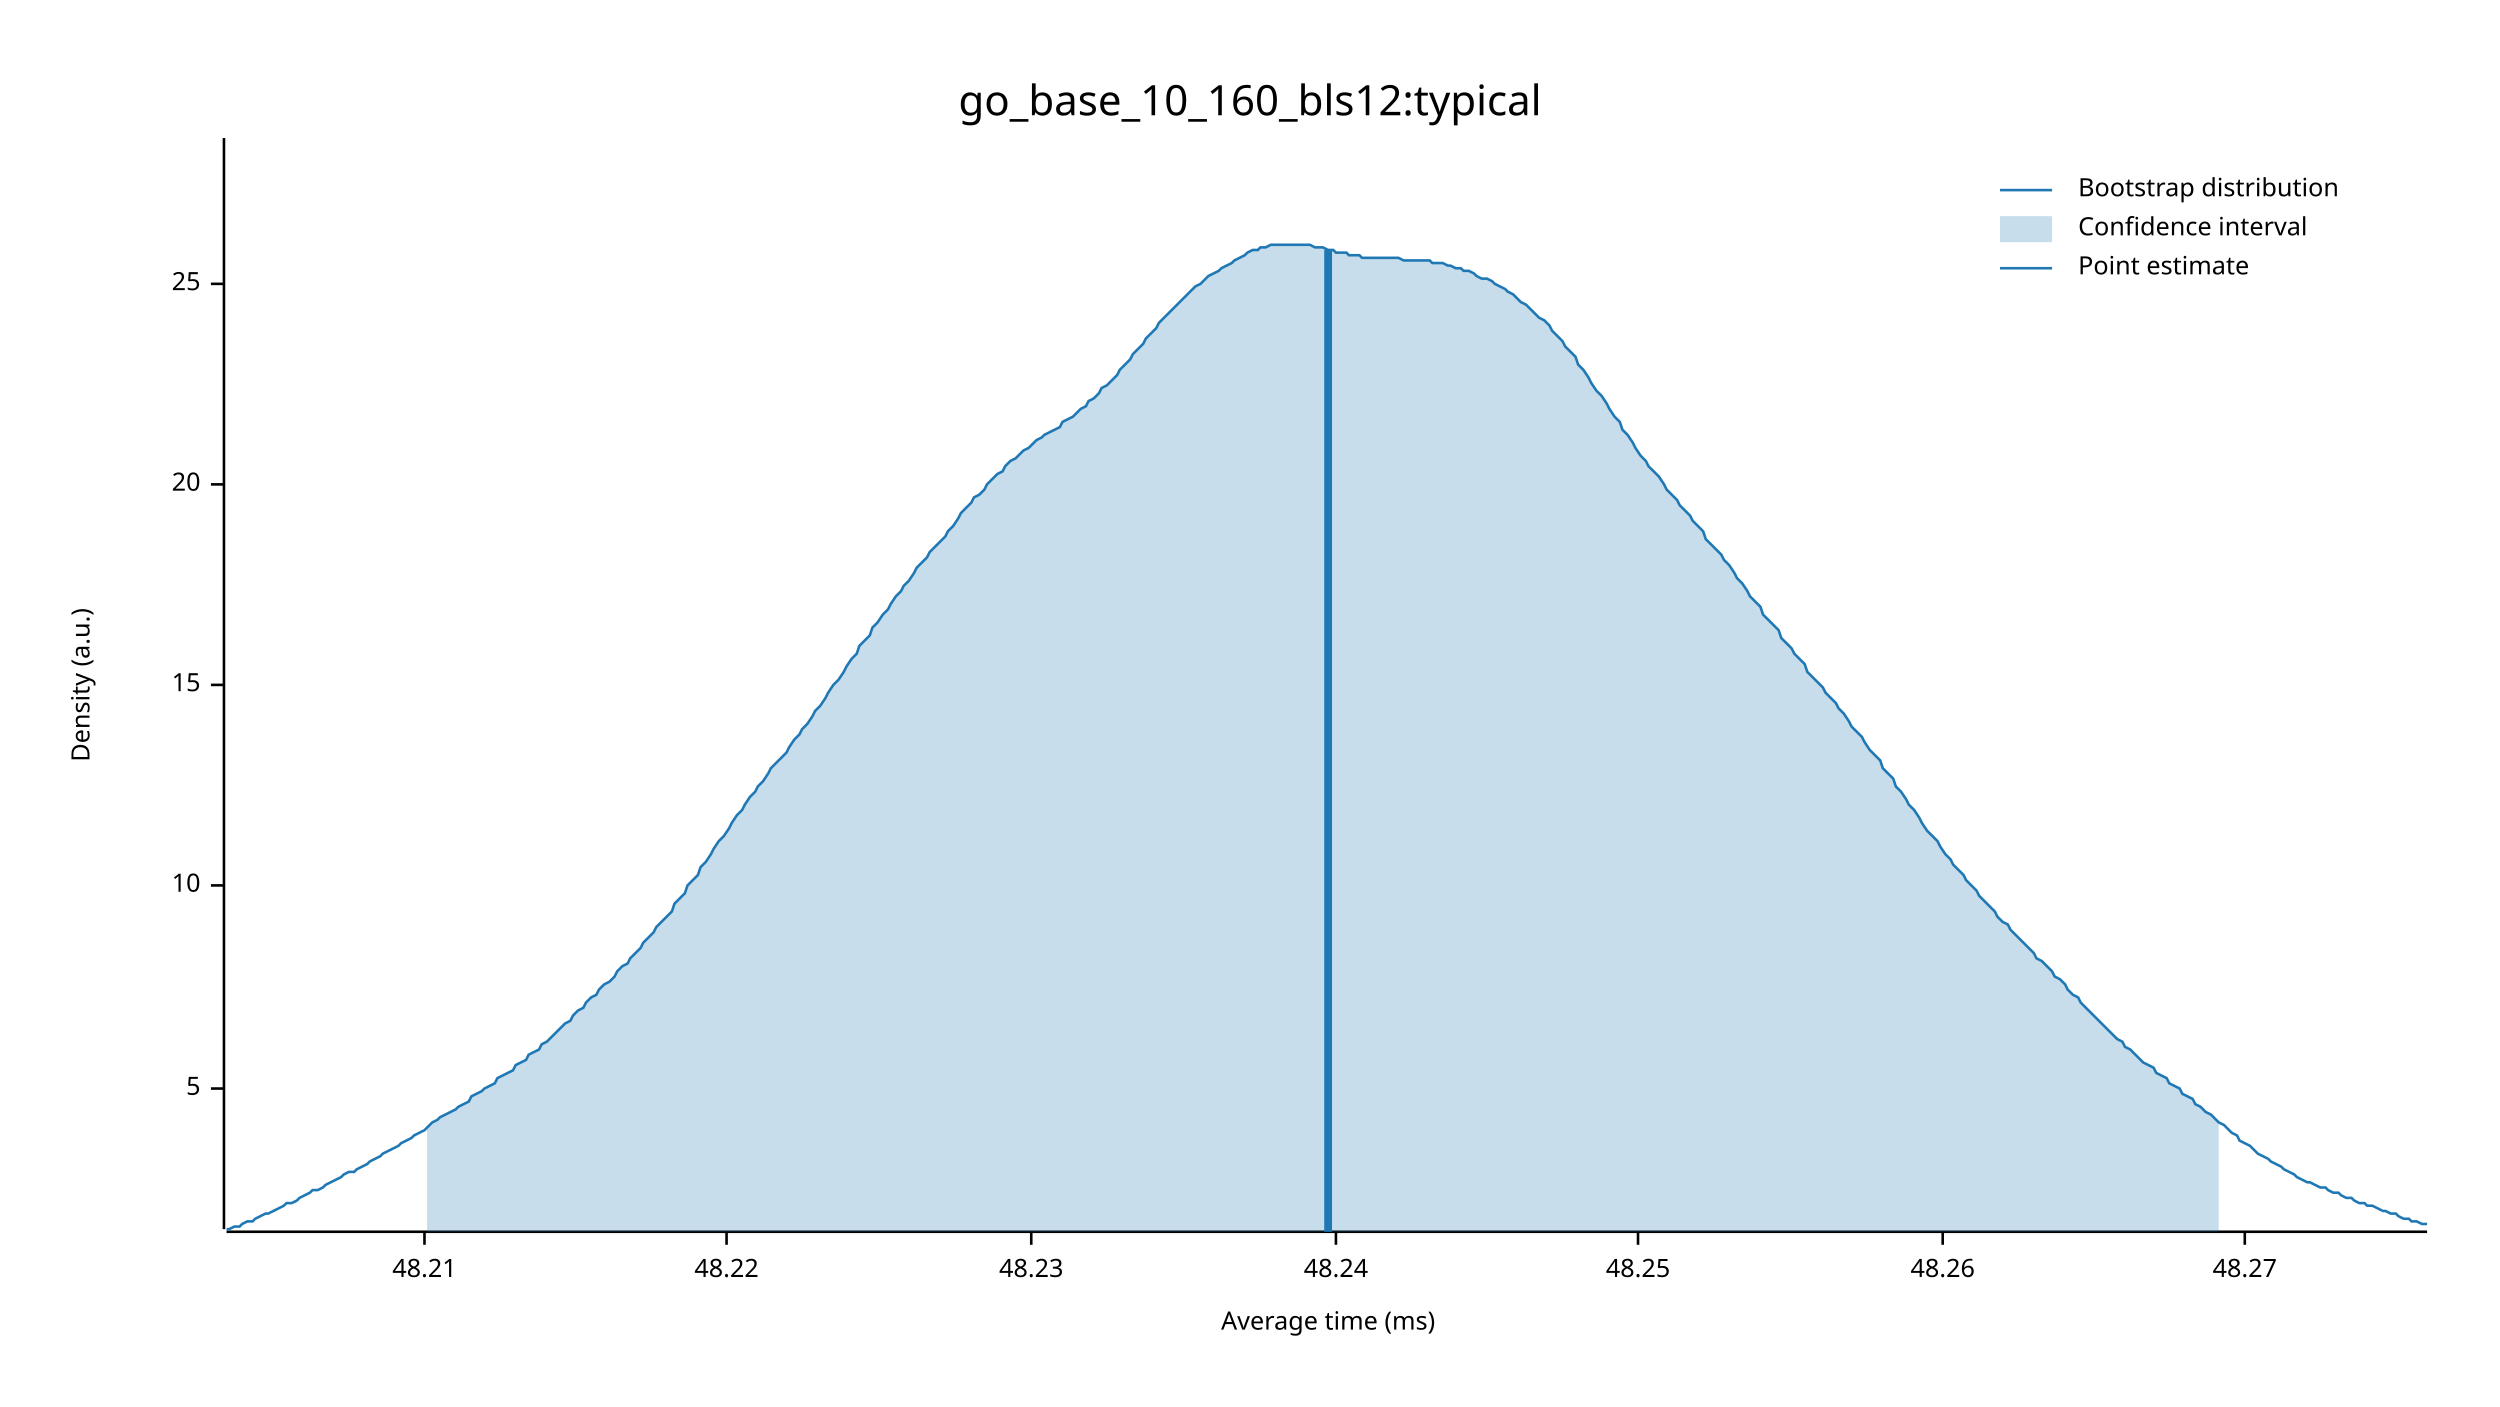
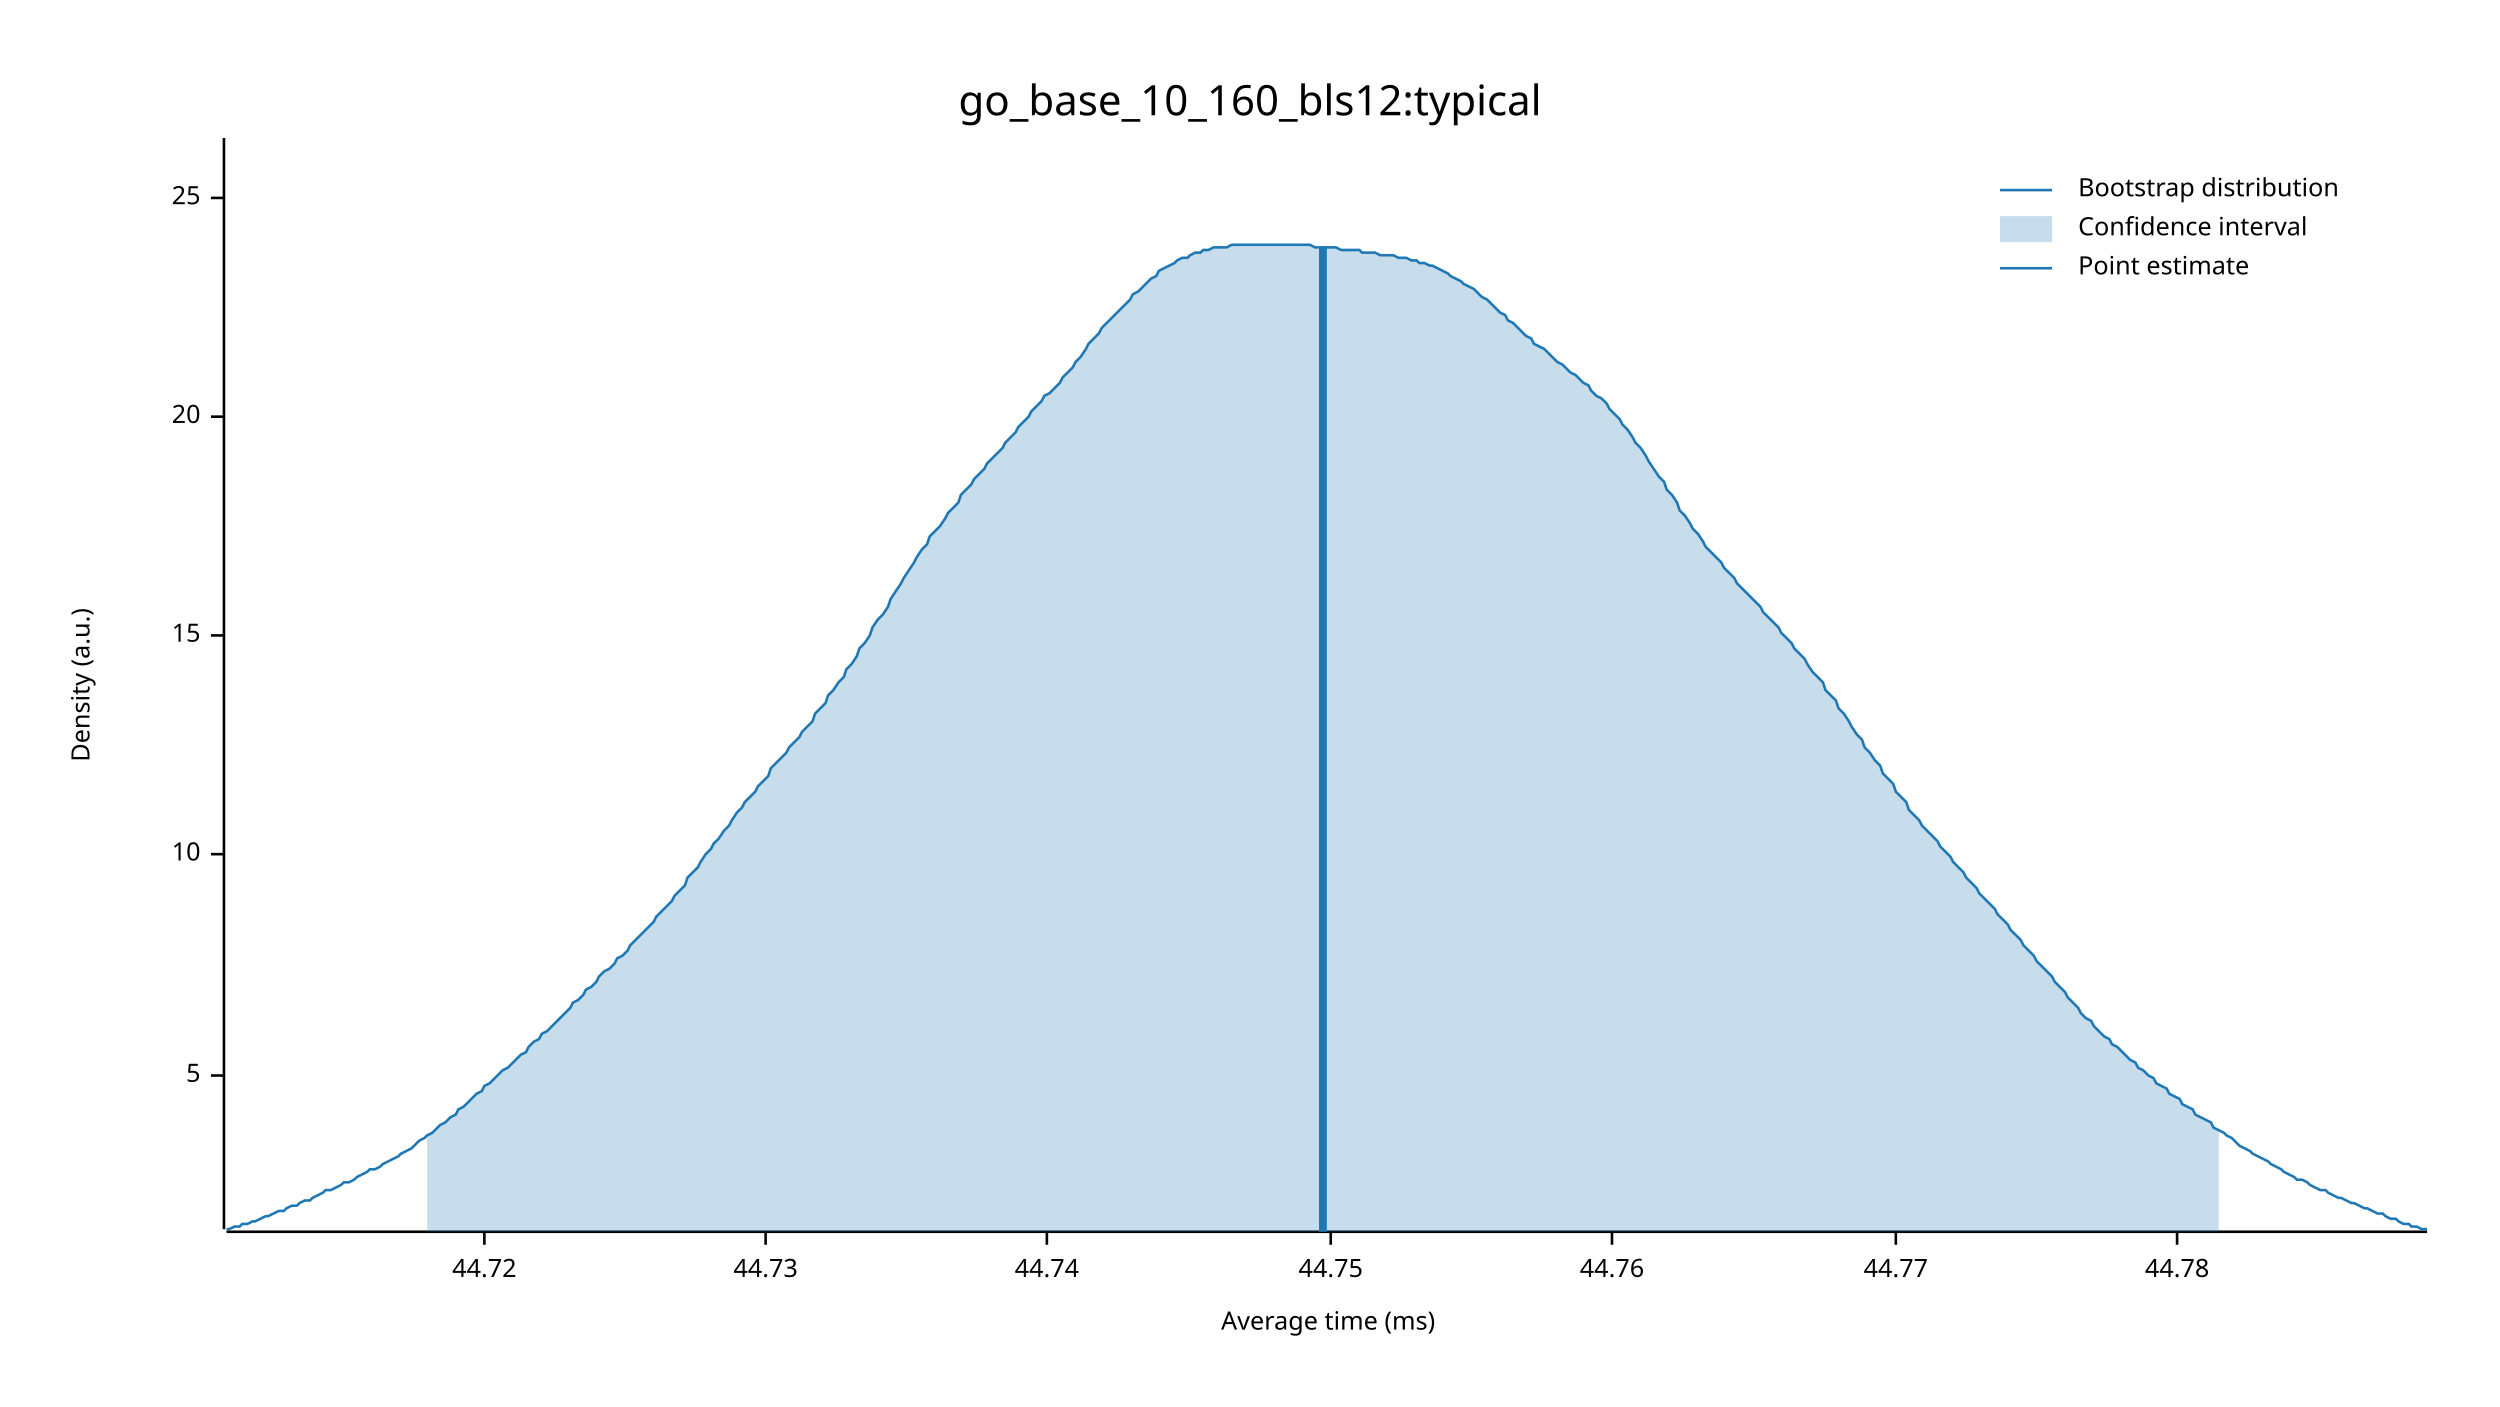
<svg xmlns="http://www.w3.org/2000/svg" width="960" height="540" viewBox="0 0 960 540">
  <text x="480" y="32" dy="0.76em" text-anchor="middle" font-family="sans-serif" font-size="16.129" opacity="1" fill="#000000">
go_base_10_160_bls12:typical
</text>
  <text x="27" y="263" dy="0.76em" text-anchor="middle" font-family="sans-serif" font-size="9.677" opacity="1" fill="#000000" transform="rotate(270, 27, 263)">
Density (a.u.)
</text>
  <text x="510" y="513" dy="-0.5ex" text-anchor="middle" font-family="sans-serif" font-size="9.677" opacity="1" fill="#000000">
Average time (ms)
</text>
  <polyline fill="none" opacity="1" stroke="#000000" stroke-width="1" points="86,53 86,472 " />
-   <text x="77" y="418" dy="0.5ex" text-anchor="end" font-family="sans-serif" font-size="9.677" opacity="1" fill="#000000">
+   <text x="77" y="413" dy="0.5ex" text-anchor="end" font-family="sans-serif" font-size="9.677" opacity="1" fill="#000000">
5
</text>
-   <polyline fill="none" opacity="1" stroke="#000000" stroke-width="1" points="81,418 86,418 " />
-   <text x="77" y="340" dy="0.5ex" text-anchor="end" font-family="sans-serif" font-size="9.677" opacity="1" fill="#000000">
+   <polyline fill="none" opacity="1" stroke="#000000" stroke-width="1" points="81,413 86,413 " />
+   <text x="77" y="328" dy="0.5ex" text-anchor="end" font-family="sans-serif" font-size="9.677" opacity="1" fill="#000000">
10
</text>
-   <polyline fill="none" opacity="1" stroke="#000000" stroke-width="1" points="81,340 86,340 " />
-   <text x="77" y="263" dy="0.5ex" text-anchor="end" font-family="sans-serif" font-size="9.677" opacity="1" fill="#000000">
+   <polyline fill="none" opacity="1" stroke="#000000" stroke-width="1" points="81,328 86,328 " />
+   <text x="77" y="244" dy="0.5ex" text-anchor="end" font-family="sans-serif" font-size="9.677" opacity="1" fill="#000000">
15
</text>
-   <polyline fill="none" opacity="1" stroke="#000000" stroke-width="1" points="81,263 86,263 " />
-   <text x="77" y="186" dy="0.5ex" text-anchor="end" font-family="sans-serif" font-size="9.677" opacity="1" fill="#000000">
+   <polyline fill="none" opacity="1" stroke="#000000" stroke-width="1" points="81,244 86,244 " />
+   <text x="77" y="160" dy="0.5ex" text-anchor="end" font-family="sans-serif" font-size="9.677" opacity="1" fill="#000000">
20
</text>
-   <polyline fill="none" opacity="1" stroke="#000000" stroke-width="1" points="81,186 86,186 " />
-   <text x="77" y="109" dy="0.5ex" text-anchor="end" font-family="sans-serif" font-size="9.677" opacity="1" fill="#000000">
+   <polyline fill="none" opacity="1" stroke="#000000" stroke-width="1" points="81,160 86,160 " />
+   <text x="77" y="76" dy="0.5ex" text-anchor="end" font-family="sans-serif" font-size="9.677" opacity="1" fill="#000000">
25
</text>
-   <polyline fill="none" opacity="1" stroke="#000000" stroke-width="1" points="81,109 86,109 " />
+   <polyline fill="none" opacity="1" stroke="#000000" stroke-width="1" points="81,76 86,76 " />
  <polyline fill="none" opacity="1" stroke="#000000" stroke-width="1" points="87,473 932,473 " />
-   <text x="163" y="483" dy="0.76em" text-anchor="middle" font-family="sans-serif" font-size="9.677" opacity="1" fill="#000000">
- 48.21
+   <text x="186" y="483" dy="0.76em" text-anchor="middle" font-family="sans-serif" font-size="9.677" opacity="1" fill="#000000">
+ 44.72
</text>
-   <polyline fill="none" opacity="1" stroke="#000000" stroke-width="1" points="163,473 163,478 " />
-   <text x="279" y="483" dy="0.76em" text-anchor="middle" font-family="sans-serif" font-size="9.677" opacity="1" fill="#000000">
- 48.22
+   <polyline fill="none" opacity="1" stroke="#000000" stroke-width="1" points="186,473 186,478 " />
+   <text x="294" y="483" dy="0.76em" text-anchor="middle" font-family="sans-serif" font-size="9.677" opacity="1" fill="#000000">
+ 44.73
</text>
-   <polyline fill="none" opacity="1" stroke="#000000" stroke-width="1" points="279,473 279,478 " />
-   <text x="396" y="483" dy="0.76em" text-anchor="middle" font-family="sans-serif" font-size="9.677" opacity="1" fill="#000000">
- 48.23
+   <polyline fill="none" opacity="1" stroke="#000000" stroke-width="1" points="294,473 294,478 " />
+   <text x="402" y="483" dy="0.76em" text-anchor="middle" font-family="sans-serif" font-size="9.677" opacity="1" fill="#000000">
+ 44.74
</text>
-   <polyline fill="none" opacity="1" stroke="#000000" stroke-width="1" points="396,473 396,478 " />
-   <text x="513" y="483" dy="0.76em" text-anchor="middle" font-family="sans-serif" font-size="9.677" opacity="1" fill="#000000">
- 48.24
+   <polyline fill="none" opacity="1" stroke="#000000" stroke-width="1" points="402,473 402,478 " />
+   <text x="511" y="483" dy="0.76em" text-anchor="middle" font-family="sans-serif" font-size="9.677" opacity="1" fill="#000000">
+ 44.75
</text>
-   <polyline fill="none" opacity="1" stroke="#000000" stroke-width="1" points="513,473 513,478 " />
-   <text x="629" y="483" dy="0.76em" text-anchor="middle" font-family="sans-serif" font-size="9.677" opacity="1" fill="#000000">
- 48.25
+   <polyline fill="none" opacity="1" stroke="#000000" stroke-width="1" points="511,473 511,478 " />
+   <text x="619" y="483" dy="0.76em" text-anchor="middle" font-family="sans-serif" font-size="9.677" opacity="1" fill="#000000">
+ 44.76
</text>
-   <polyline fill="none" opacity="1" stroke="#000000" stroke-width="1" points="629,473 629,478 " />
-   <text x="746" y="483" dy="0.76em" text-anchor="middle" font-family="sans-serif" font-size="9.677" opacity="1" fill="#000000">
- 48.26
+   <polyline fill="none" opacity="1" stroke="#000000" stroke-width="1" points="619,473 619,478 " />
+   <text x="728" y="483" dy="0.76em" text-anchor="middle" font-family="sans-serif" font-size="9.677" opacity="1" fill="#000000">
+ 44.77
</text>
-   <polyline fill="none" opacity="1" stroke="#000000" stroke-width="1" points="746,473 746,478 " />
-   <text x="862" y="483" dy="0.76em" text-anchor="middle" font-family="sans-serif" font-size="9.677" opacity="1" fill="#000000">
- 48.27
+   <polyline fill="none" opacity="1" stroke="#000000" stroke-width="1" points="728,473 728,478 " />
+   <text x="836" y="483" dy="0.76em" text-anchor="middle" font-family="sans-serif" font-size="9.677" opacity="1" fill="#000000">
+ 44.78
</text>
-   <polyline fill="none" opacity="1" stroke="#000000" stroke-width="1" points="862,473 862,478 " />
-   <polyline fill="none" opacity="1" stroke="#1F78B4" stroke-width="1" points="87,472 88,472 90,471 92,471 93,470 95,469 97,469 98,468 100,467 102,466 103,466 105,465 107,464 109,463 110,462 112,462 114,461 115,460 117,459 119,458 120,457 122,457 124,456 125,455 127,454 129,453 131,452 132,451 134,450 136,450 137,449 139,448 141,447 142,446 144,445 146,444 147,443 149,442 151,441 153,440 154,439 156,438 158,437 159,436 161,435 163,434 164,433 166,431 168,430 169,429 171,428 173,427 175,426 176,425 178,424 180,423 181,421 183,420 185,419 186,418 188,417 190,416 191,414 193,413 195,412 197,411 198,409 200,408 202,407 203,405 205,404 207,403 208,401 210,400 212,398 214,396 215,395 217,393 219,392 220,390 222,388 224,387 225,385 227,383 229,382 230,380 232,378 234,377 236,375 237,373 239,371 241,370 242,368 244,366 246,364 247,362 249,360 251,358 252,356 254,354 256,352 258,350 259,347 261,345 263,343 264,340 266,338 268,336 269,333 271,331 273,328 274,326 276,323 278,321 280,318 281,316 283,313 285,311 286,309 288,306 290,304 291,302 293,300 295,297 296,295 298,293 300,291 302,289 303,287 305,284 307,282 308,280 310,278 312,275 313,273 315,271 317,268 318,266 320,263 322,261 324,258 325,256 327,253 329,251 330,248 332,246 334,244 335,241 337,239 339,236 341,234 342,232 344,229 346,227 347,225 349,223 351,220 352,218 354,216 356,214 357,212 359,210 361,208 363,206 364,204 366,202 368,199 369,197 371,195 373,193 374,191 376,190 378,188 379,186 381,184 383,182 385,181 386,179 388,177 390,176 391,175 393,173 395,172 396,171 398,169 400,168 401,167 403,166 405,165 407,164 408,162 410,161 412,160 413,159 415,157 417,156 418,154 420,153 422,151 423,149 425,148 427,146 429,144 430,142 432,140 434,138 435,136 437,134 439,132 440,130 442,128 444,126 445,124 447,122 449,120 451,118 452,117 454,115 456,113 457,112 459,110 461,109 462,108 464,106 466,105 468,104 469,103 471,102 473,101 474,100 476,99 478,98 479,97 481,96 483,96 484,95 486,95 488,94 490,94 491,94 493,94 495,94 496,94 498,94 500,94 501,94 503,94 505,95 506,95 508,95 510,96 512,96 513,97 515,97 517,97 518,98 520,98 522,98 523,99 525,99 527,99 528,99 530,99 532,99 534,99 535,99 537,99 539,100 540,100 542,100 544,100 545,100 547,100 549,100 550,101 552,101 554,101 556,102 557,102 559,103 561,103 562,104 564,104 566,105 567,106 569,107 571,107 573,108 574,109 576,110 578,111 579,112 581,113 583,115 584,116 586,117 588,119 589,120 591,122 593,123 595,125 596,127 598,129 600,131 601,133 603,135 605,137 606,140 608,142 610,145 611,147 613,150 615,152 617,155 618,157 620,160 622,162 623,165 625,167 627,170 628,172 630,175 632,177 633,179 635,181 637,183 639,186 640,188 642,190 644,192 645,194 647,196 649,198 650,200 652,202 654,204 655,207 657,209 659,211 661,213 662,215 664,217 666,220 667,222 669,224 671,227 672,229 674,231 676,233 677,236 679,238 681,240 683,242 684,245 686,247 688,249 689,251 691,253 693,255 694,258 696,260 698,262 700,264 701,266 703,268 705,270 706,272 708,274 710,277 711,279 713,281 715,283 716,285 718,288 720,290 722,292 723,295 725,297 727,299 728,302 730,304 732,307 733,309 735,311 737,314 738,316 740,319 742,321 744,323 745,325 747,328 749,330 750,332 752,334 754,336 755,338 757,340 759,342 760,344 762,346 764,348 766,350 767,352 769,354 771,355 772,357 774,359 776,361 777,362 779,364 781,366 782,368 784,369 786,371 788,373 789,375 791,376 793,378 794,380 796,382 798,383 799,385 801,387 803,389 804,390 806,392 808,394 810,396 811,397 813,399 815,400 816,402 818,403 820,405 821,406 823,408 825,409 827,410 828,412 830,413 832,414 833,416 835,417 837,418 838,420 840,421 842,422 843,424 845,425 847,427 849,428 850,429 852,431 854,432 855,433 857,435 859,436 860,438 862,439 864,440 865,441 867,443 869,444 871,445 872,446 874,447 876,448 877,449 879,450 881,451 882,452 884,453 886,454 887,454 889,455 891,456 893,456 894,457 896,458 898,458 899,459 901,460 903,460 904,461 906,462 908,462 909,463 911,463 913,464 915,465 916,465 918,466 920,466 921,467 923,468 925,468 926,469 928,469 930,470 932,470 " />
-   <polygon opacity="0.25" fill="#1F78B4" points="164,433 166,431 168,430 169,429 171,428 173,427 175,426 176,425 178,424 180,423 181,421 183,420 185,419 186,418 188,417 190,416 191,414 193,413 195,412 197,411 198,409 200,408 202,407 203,405 205,404 207,403 208,401 210,400 212,398 214,396 215,395 217,393 219,392 220,390 222,388 224,387 225,385 227,383 229,382 230,380 232,378 234,377 236,375 237,373 239,371 241,370 242,368 244,366 246,364 247,362 249,360 251,358 252,356 254,354 256,352 258,350 259,347 261,345 263,343 264,340 266,338 268,336 269,333 271,331 273,328 274,326 276,323 278,321 280,318 281,316 283,313 285,311 286,309 288,306 290,304 291,302 293,300 295,297 296,295 298,293 300,291 302,289 303,287 305,284 307,282 308,280 310,278 312,275 313,273 315,271 317,268 318,266 320,263 322,261 324,258 325,256 327,253 329,251 330,248 332,246 334,244 335,241 337,239 339,236 341,234 342,232 344,229 346,227 347,225 349,223 351,220 352,218 354,216 356,214 357,212 359,210 361,208 363,206 364,204 366,202 368,199 369,197 371,195 373,193 374,191 376,190 378,188 379,186 381,184 383,182 385,181 386,179 388,177 390,176 391,175 393,173 395,172 396,171 398,169 400,168 401,167 403,166 405,165 407,164 408,162 410,161 412,160 413,159 415,157 417,156 418,154 420,153 422,151 423,149 425,148 427,146 429,144 430,142 432,140 434,138 435,136 437,134 439,132 440,130 442,128 444,126 445,124 447,122 449,120 451,118 452,117 454,115 456,113 457,112 459,110 461,109 462,108 464,106 466,105 468,104 469,103 471,102 473,101 474,100 476,99 478,98 479,97 481,96 483,96 484,95 486,95 488,94 490,94 491,94 493,94 495,94 496,94 498,94 500,94 501,94 503,94 505,95 506,95 508,95 510,96 512,96 513,97 515,97 517,97 518,98 520,98 522,98 523,99 525,99 527,99 528,99 530,99 532,99 534,99 535,99 537,99 539,100 540,100 542,100 544,100 545,100 547,100 549,100 550,101 552,101 554,101 556,102 557,102 559,103 561,103 562,104 564,104 566,105 567,106 569,107 571,107 573,108 574,109 576,110 578,111 579,112 581,113 583,115 584,116 586,117 588,119 589,120 591,122 593,123 595,125 596,127 598,129 600,131 601,133 603,135 605,137 606,140 608,142 610,145 611,147 613,150 615,152 617,155 618,157 620,160 622,162 623,165 625,167 627,170 628,172 630,175 632,177 633,179 635,181 637,183 639,186 640,188 642,190 644,192 645,194 647,196 649,198 650,200 652,202 654,204 655,207 657,209 659,211 661,213 662,215 664,217 666,220 667,222 669,224 671,227 672,229 674,231 676,233 677,236 679,238 681,240 683,242 684,245 686,247 688,249 689,251 691,253 693,255 694,258 696,260 698,262 700,264 701,266 703,268 705,270 706,272 708,274 710,277 711,279 713,281 715,283 716,285 718,288 720,290 722,292 723,295 725,297 727,299 728,302 730,304 732,307 733,309 735,311 737,314 738,316 740,319 742,321 744,323 745,325 747,328 749,330 750,332 752,334 754,336 755,338 757,340 759,342 760,344 762,346 764,348 766,350 767,352 769,354 771,355 772,357 774,359 776,361 777,362 779,364 781,366 782,368 784,369 786,371 788,373 789,375 791,376 793,378 794,380 796,382 798,383 799,385 801,387 803,389 804,390 806,392 808,394 810,396 811,397 813,399 815,400 816,402 818,403 820,405 821,406 823,408 825,409 827,410 828,412 830,413 832,414 833,416 835,417 837,418 838,420 840,421 842,422 843,424 845,425 847,427 849,428 850,429 852,431 852,473 164,473 " />
-   <polyline fill="none" opacity="1" stroke="#1F78B4" stroke-width="3" points="510,473 510,96 " />
+   <polyline fill="none" opacity="1" stroke="#000000" stroke-width="1" points="836,473 836,478 " />
+   <polyline fill="none" opacity="1" stroke="#1F78B4" stroke-width="1" points="87,472 88,472 90,471 92,471 93,470 95,470 97,469 98,469 100,468 102,467 103,467 105,466 107,465 109,465 110,464 112,463 114,463 115,462 117,461 119,461 120,460 122,459 124,458 125,457 127,457 129,456 131,455 132,454 134,454 136,453 137,452 139,451 141,450 142,449 144,449 146,448 147,447 149,446 151,445 153,444 154,443 156,442 158,441 159,440 161,438 163,437 164,436 166,435 168,433 169,432 171,431 173,429 175,428 176,426 178,425 180,423 181,422 183,420 185,419 186,417 188,416 190,414 191,413 193,411 195,410 197,408 198,407 200,405 202,404 203,402 205,400 207,399 208,397 210,396 212,394 214,392 215,391 217,389 219,387 220,385 222,384 224,382 225,380 227,379 229,377 230,375 232,373 234,372 236,370 237,368 239,367 241,365 242,363 244,361 246,359 247,358 249,356 251,354 252,352 254,350 256,348 258,346 259,344 261,342 263,340 264,337 266,335 268,333 269,331 271,328 273,326 274,324 276,322 278,319 280,317 281,315 283,312 285,310 286,308 288,306 290,304 291,302 293,300 295,298 296,295 298,293 300,291 302,289 303,287 305,285 307,283 308,281 310,279 312,277 313,274 315,272 317,270 318,267 320,265 322,262 324,260 325,257 327,255 329,252 330,249 332,247 334,244 335,241 337,238 339,236 341,233 342,230 344,227 346,224 347,222 349,219 351,216 352,214 354,211 356,209 357,206 359,204 361,202 363,199 364,197 366,195 368,193 369,190 371,188 373,186 374,184 376,182 378,180 379,178 381,176 383,174 385,172 386,170 388,168 390,166 391,164 393,162 395,160 396,158 398,156 400,154 401,152 403,151 405,149 407,147 408,145 410,143 412,141 413,139 415,137 417,134 418,132 420,130 422,128 423,126 425,124 427,122 429,120 430,119 432,117 434,115 435,113 437,112 439,110 440,109 442,107 444,106 445,104 447,103 449,102 451,101 452,100 454,99 456,99 457,98 459,97 461,97 462,96 464,96 466,95 468,95 469,95 471,95 473,94 474,94 476,94 478,94 479,94 481,94 483,94 484,94 486,94 488,94 490,94 491,94 493,94 495,94 496,94 498,94 500,94 501,94 503,94 505,95 506,95 508,95 510,95 512,95 513,95 515,96 517,96 518,96 520,96 522,96 523,97 525,97 527,97 528,97 530,98 532,98 534,98 535,98 537,99 539,99 540,99 542,100 544,100 545,101 547,101 549,102 550,102 552,103 554,104 556,105 557,106 559,107 561,108 562,109 564,110 566,111 567,112 569,114 571,115 573,117 574,118 576,120 578,121 579,123 581,124 583,126 584,127 586,129 588,130 589,132 591,133 593,134 595,136 596,137 598,139 600,140 601,141 603,143 605,144 606,145 608,147 610,148 611,150 613,152 615,153 617,155 618,157 620,159 622,161 623,163 625,165 627,168 628,170 630,172 632,175 633,177 635,180 637,183 639,185 640,188 642,190 644,193 645,196 647,198 649,201 650,203 652,205 654,208 655,210 657,212 659,214 661,216 662,218 664,220 666,222 667,224 669,226 671,228 672,229 674,231 676,233 677,235 679,237 681,239 683,241 684,243 686,245 688,247 689,249 691,251 693,253 694,255 696,258 698,260 700,262 701,265 703,267 705,269 706,272 708,274 710,277 711,279 713,282 715,284 716,287 718,289 720,292 722,294 723,297 725,299 727,301 728,304 730,306 732,308 733,311 735,313 737,315 738,317 740,319 742,321 744,323 745,325 747,327 749,329 750,331 752,333 754,335 755,337 757,339 759,341 760,343 762,345 764,347 766,349 767,351 769,353 771,355 772,357 774,359 776,361 777,363 779,365 781,367 782,369 784,371 786,373 788,375 789,377 791,379 793,381 794,383 796,385 798,387 799,389 801,391 803,392 804,394 806,396 808,398 810,399 811,401 813,402 815,404 816,405 818,407 820,408 821,410 823,411 825,413 827,414 828,416 830,417 832,418 833,420 835,421 837,422 838,424 840,425 842,426 843,428 845,429 847,430 849,431 850,433 852,434 854,435 855,436 857,437 859,439 860,440 862,441 864,442 865,443 867,444 869,445 871,446 872,447 874,448 876,449 877,450 879,451 881,452 882,453 884,453 886,454 887,455 889,456 891,457 893,457 894,458 896,459 898,460 899,460 901,461 903,462 904,462 906,463 908,464 909,464 911,465 913,466 915,466 916,467 918,468 920,468 921,469 923,470 925,470 926,471 928,471 930,472 932,472 " />
+   <polygon opacity="0.25" fill="#1F78B4" points="164,436 166,435 168,433 169,432 171,431 173,429 175,428 176,426 178,425 180,423 181,422 183,420 185,419 186,417 188,416 190,414 191,413 193,411 195,410 197,408 198,407 200,405 202,404 203,402 205,400 207,399 208,397 210,396 212,394 214,392 215,391 217,389 219,387 220,385 222,384 224,382 225,380 227,379 229,377 230,375 232,373 234,372 236,370 237,368 239,367 241,365 242,363 244,361 246,359 247,358 249,356 251,354 252,352 254,350 256,348 258,346 259,344 261,342 263,340 264,337 266,335 268,333 269,331 271,328 273,326 274,324 276,322 278,319 280,317 281,315 283,312 285,310 286,308 288,306 290,304 291,302 293,300 295,298 296,295 298,293 300,291 302,289 303,287 305,285 307,283 308,281 310,279 312,277 313,274 315,272 317,270 318,267 320,265 322,262 324,260 325,257 327,255 329,252 330,249 332,247 334,244 335,241 337,238 339,236 341,233 342,230 344,227 346,224 347,222 349,219 351,216 352,214 354,211 356,209 357,206 359,204 361,202 363,199 364,197 366,195 368,193 369,190 371,188 373,186 374,184 376,182 378,180 379,178 381,176 383,174 385,172 386,170 388,168 390,166 391,164 393,162 395,160 396,158 398,156 400,154 401,152 403,151 405,149 407,147 408,145 410,143 412,141 413,139 415,137 417,134 418,132 420,130 422,128 423,126 425,124 427,122 429,120 430,119 432,117 434,115 435,113 437,112 439,110 440,109 442,107 444,106 445,104 447,103 449,102 451,101 452,100 454,99 456,99 457,98 459,97 461,97 462,96 464,96 466,95 468,95 469,95 471,95 473,94 474,94 476,94 478,94 479,94 481,94 483,94 484,94 486,94 488,94 490,94 491,94 493,94 495,94 496,94 498,94 500,94 501,94 503,94 505,95 506,95 508,95 510,95 512,95 513,95 515,96 517,96 518,96 520,96 522,96 523,97 525,97 527,97 528,97 530,98 532,98 534,98 535,98 537,99 539,99 540,99 542,100 544,100 545,101 547,101 549,102 550,102 552,103 554,104 556,105 557,106 559,107 561,108 562,109 564,110 566,111 567,112 569,114 571,115 573,117 574,118 576,120 578,121 579,123 581,124 583,126 584,127 586,129 588,130 589,132 591,133 593,134 595,136 596,137 598,139 600,140 601,141 603,143 605,144 606,145 608,147 610,148 611,150 613,152 615,153 617,155 618,157 620,159 622,161 623,163 625,165 627,168 628,170 630,172 632,175 633,177 635,180 637,183 639,185 640,188 642,190 644,193 645,196 647,198 649,201 650,203 652,205 654,208 655,210 657,212 659,214 661,216 662,218 664,220 666,222 667,224 669,226 671,228 672,229 674,231 676,233 677,235 679,237 681,239 683,241 684,243 686,245 688,247 689,249 691,251 693,253 694,255 696,258 698,260 700,262 701,265 703,267 705,269 706,272 708,274 710,277 711,279 713,282 715,284 716,287 718,289 720,292 722,294 723,297 725,299 727,301 728,304 730,306 732,308 733,311 735,313 737,315 738,317 740,319 742,321 744,323 745,325 747,327 749,329 750,331 752,333 754,335 755,337 757,339 759,341 760,343 762,345 764,347 766,349 767,351 769,353 771,355 772,357 774,359 776,361 777,363 779,365 781,367 782,369 784,371 786,373 788,375 789,377 791,379 793,381 794,383 796,385 798,387 799,389 801,391 803,392 804,394 806,396 808,398 810,399 811,401 813,402 815,404 816,405 818,407 820,408 821,410 823,411 825,413 827,414 828,416 830,417 832,418 833,420 835,421 837,422 838,424 840,425 842,426 843,428 845,429 847,430 849,431 850,433 852,434 852,473 164,473 " />
+   <polyline fill="none" opacity="1" stroke="#1F78B4" stroke-width="3" points="508,473 508,95 " />
  <text x="798" y="68" dy="0.76em" text-anchor="start" font-family="sans-serif" font-size="9.677" opacity="1" fill="#000000">
Bootstrap distribution
</text>
  <text x="798" y="83" dy="0.76em" text-anchor="start" font-family="sans-serif" font-size="9.677" opacity="1" fill="#000000">
Confidence interval
</text>
  <text x="798" y="98" dy="0.76em" text-anchor="start" font-family="sans-serif" font-size="9.677" opacity="1" fill="#000000">
Point estimate
</text>
  <polyline fill="none" opacity="1" stroke="#1F78B4" stroke-width="1" points="768,73 788,73 " />
  <rect x="768" y="83" width="20" height="10" opacity="0.25" fill="#1F78B4" stroke="none" />
  <polyline fill="none" opacity="1" stroke="#1F78B4" stroke-width="1" points="768,103 788,103 " />
</svg>
